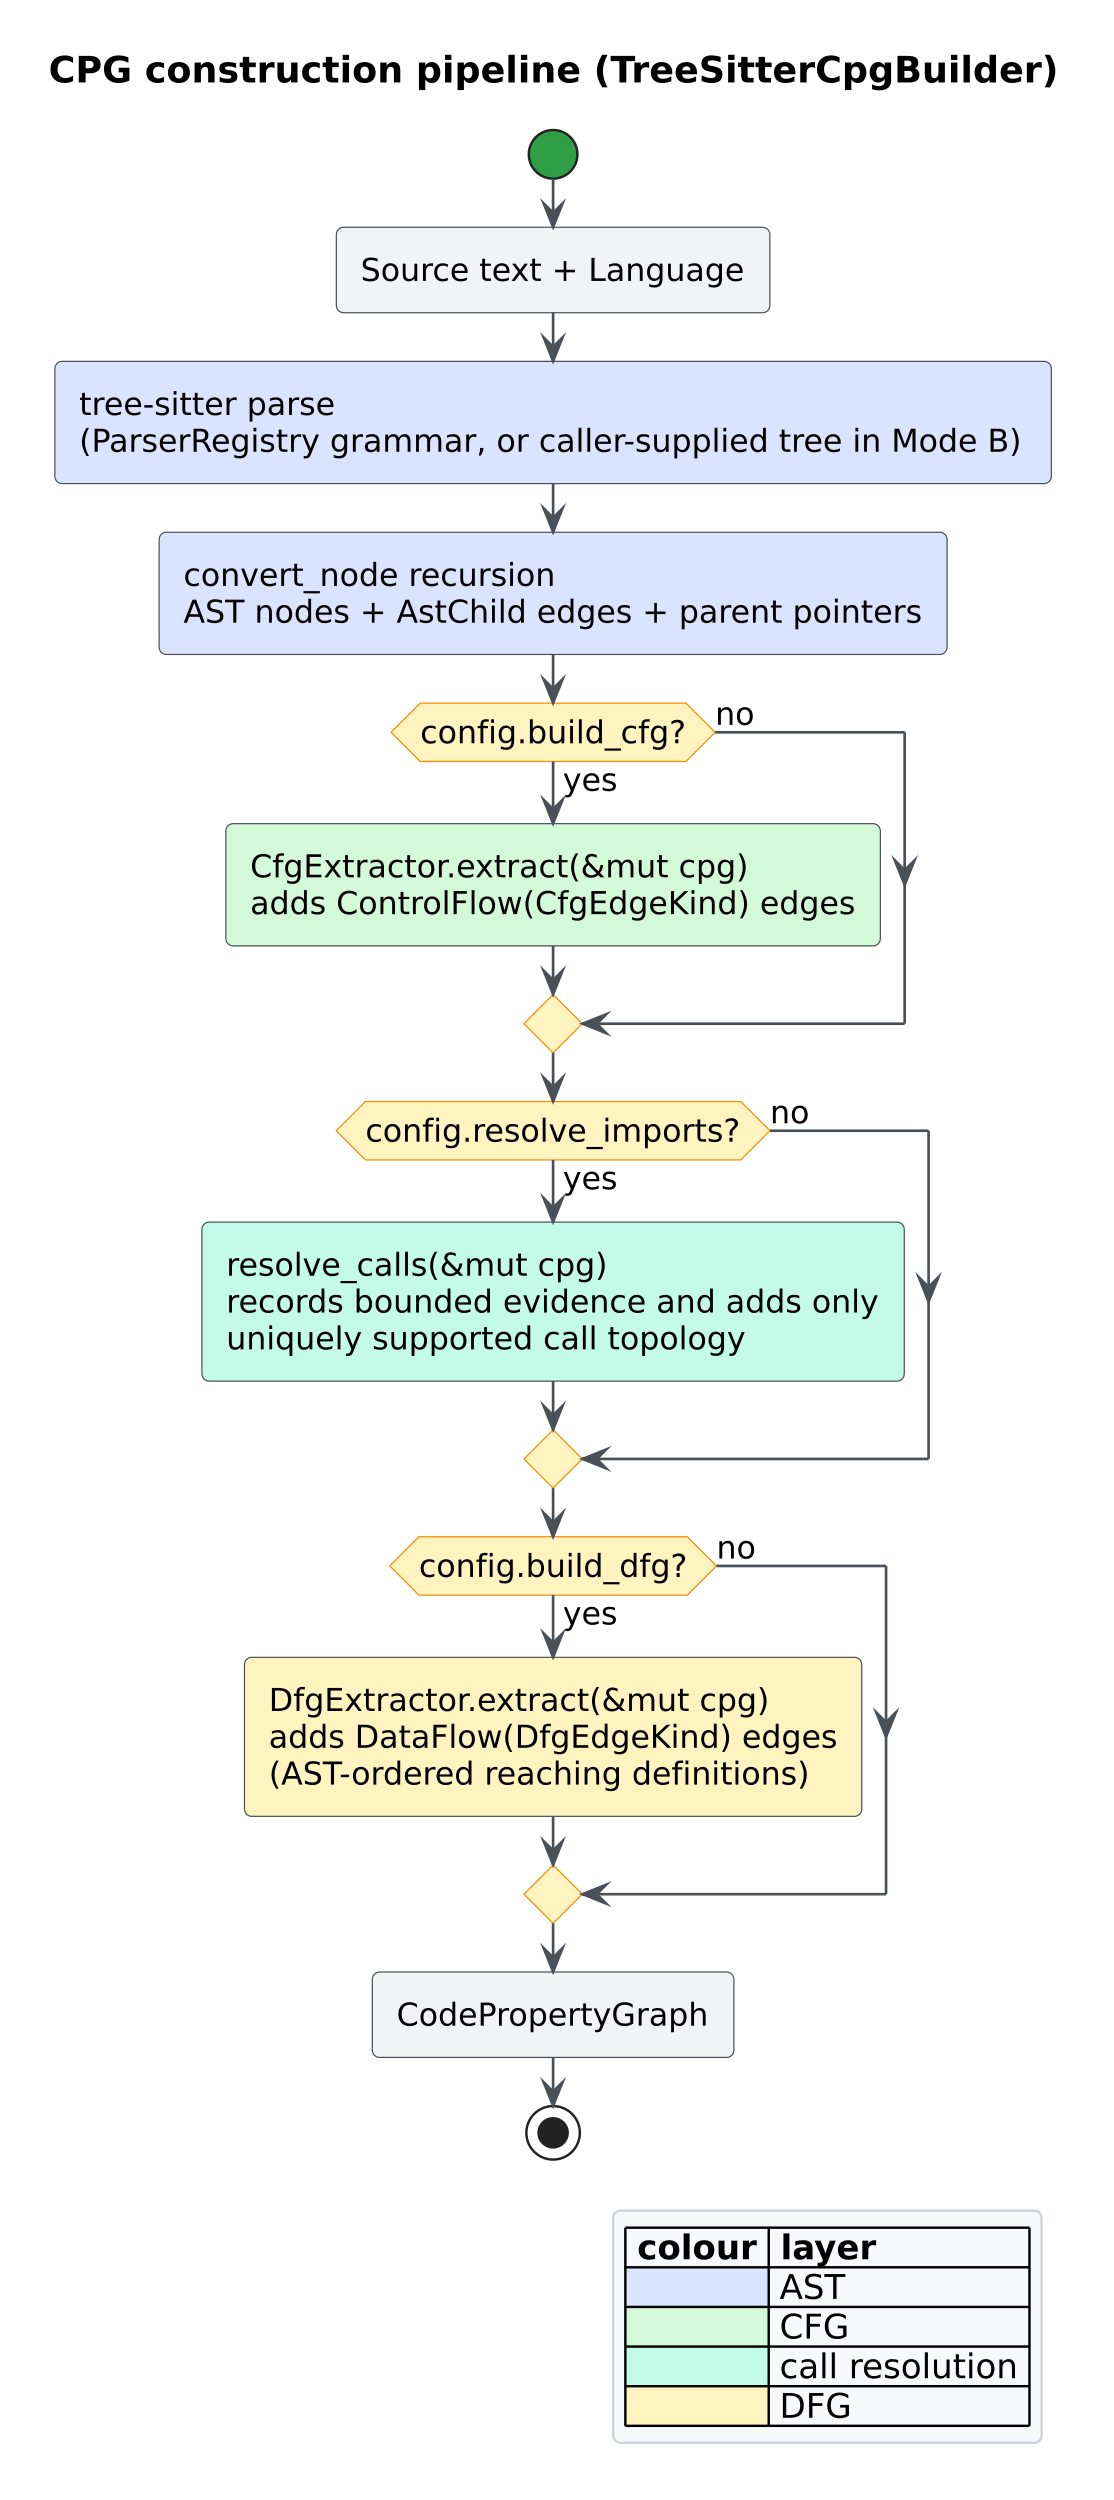
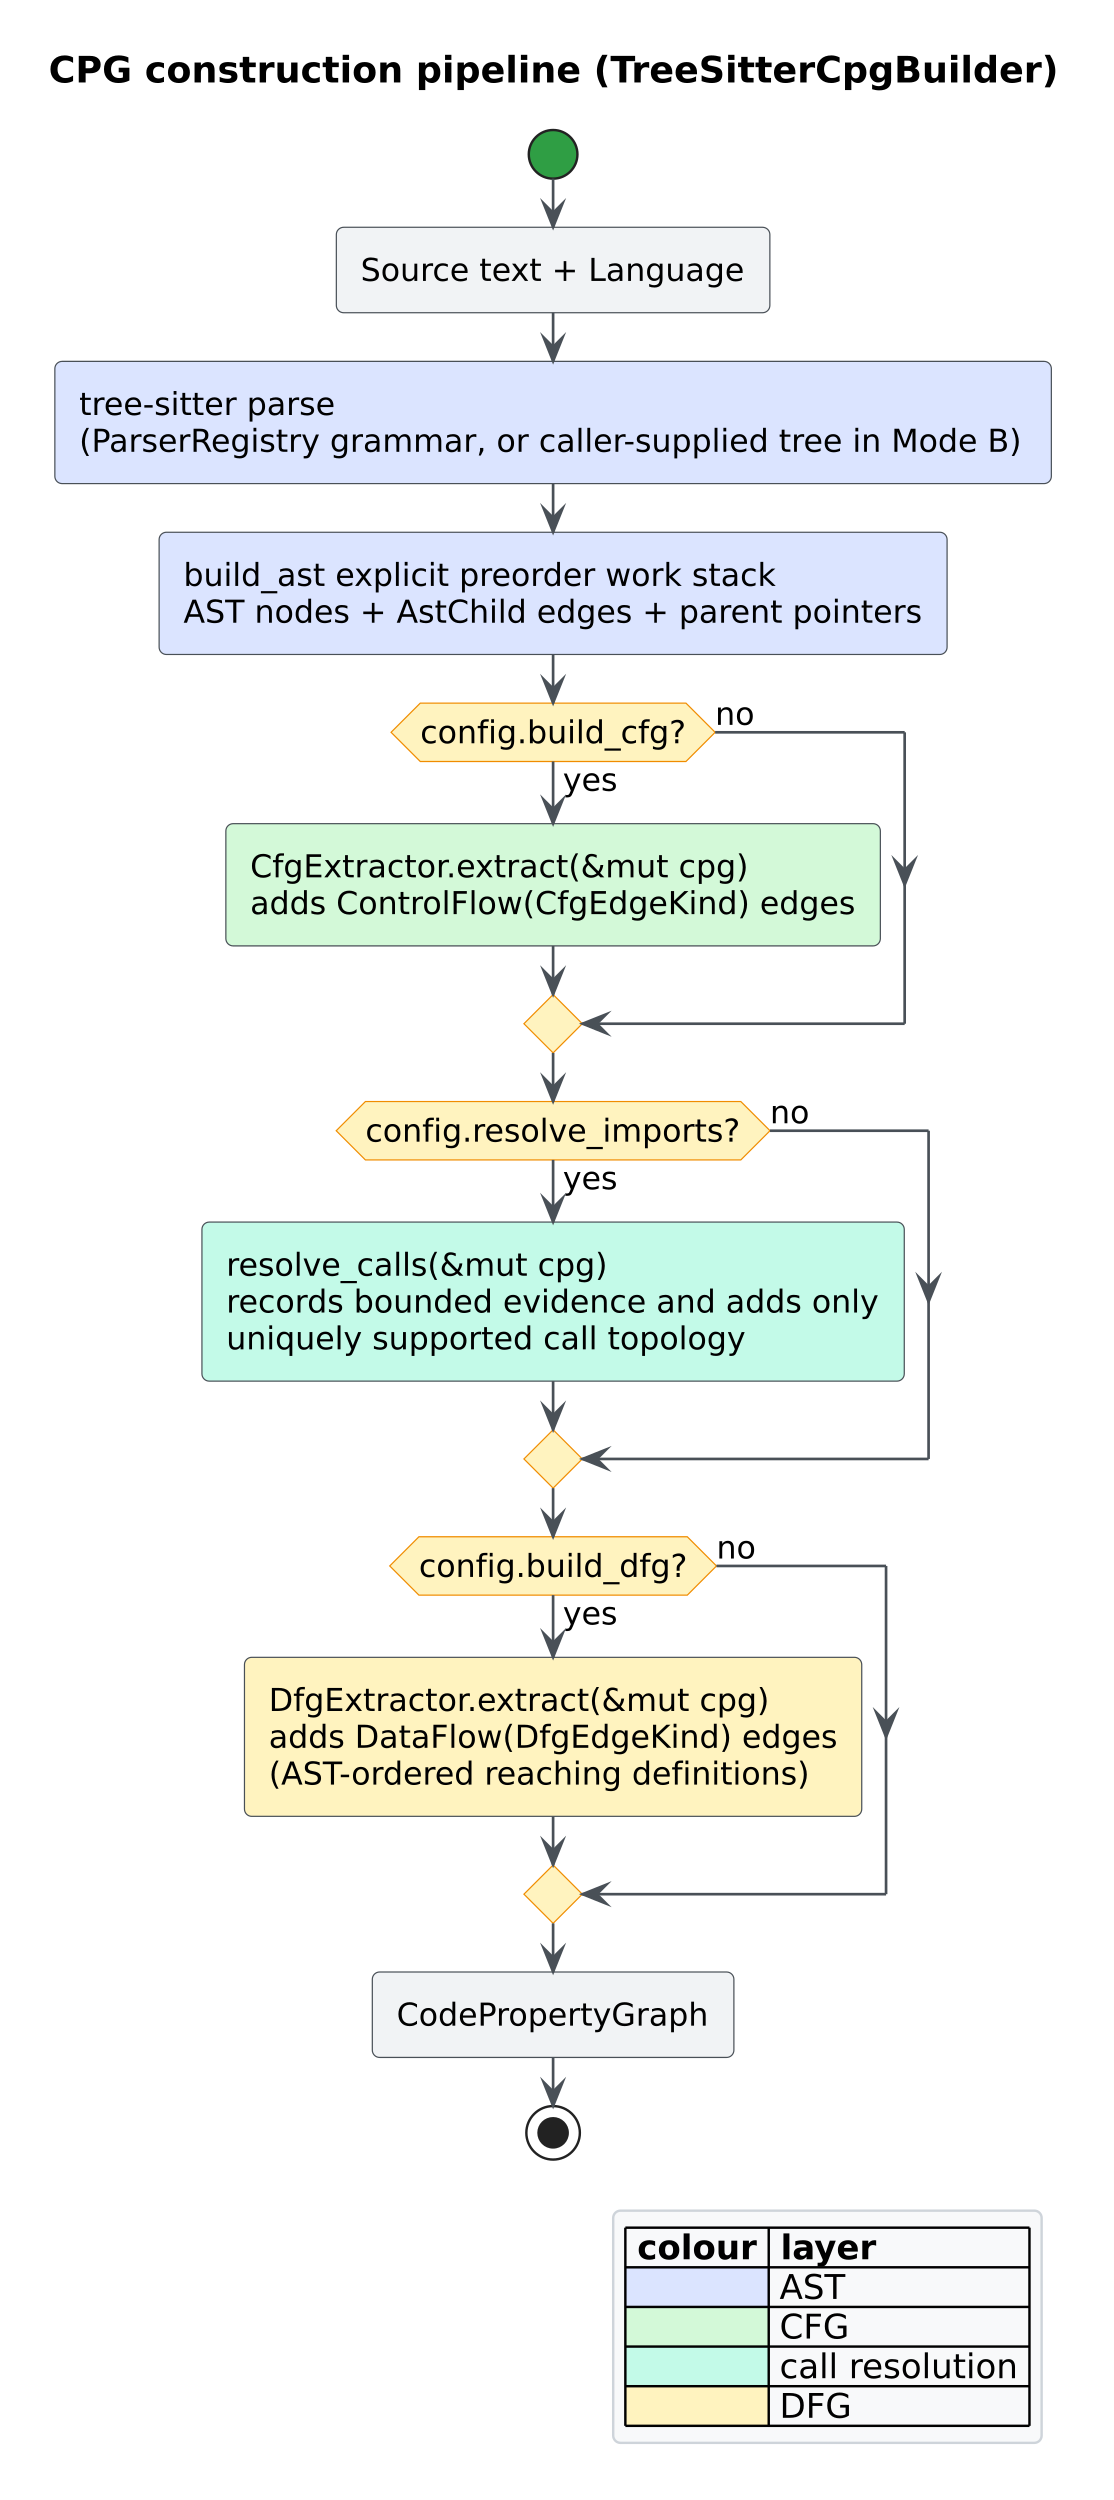
<svg xmlns="http://www.w3.org/2000/svg" contentStyleType="text/css" data-diagram-type="ACTIVITY" height="1028px" preserveAspectRatio="none" style="width:458px;height:1028px;background:#FFFFFF;" version="1.1" viewBox="0 0 458 1028" width="458px" zoomAndPan="magnify">
  <defs />
  <g>
    <g class="title" data-source-line="2">
      <text fill="#000000" font-family="'DejaVu Sans'" font-size="15" font-weight="700" lengthAdjust="spacing" textLength="416.873" x="20" y="33.923">CPG construction pipeline (TreeSitterCpgBuilder)</text>
    </g>
    <ellipse cx="227.436" cy="63.461" fill="#2F9E44" rx="10" ry="10" style="stroke:#222222;stroke-width:1;" />
    <rect fill="#F1F3F5" height="35.133" rx="3" ry="3" style="stroke:#495057;stroke-width:0.5;" width="178.266" x="138.303" y="93.461" />
    <text fill="#000000" font-family="'DejaVu Sans'" font-size="13" lengthAdjust="spacing" textLength="158.266" x="148.303" y="115.528">Source text + Language</text>
    <rect fill="#DBE4FF" height="50.266" rx="3" ry="3" style="stroke:#495057;stroke-width:0.5;" width="409.759" x="22.557" y="148.594" />
    <text fill="#000000" font-family="'DejaVu Sans'" font-size="13" lengthAdjust="spacing" textLength="105.517" x="32.557" y="170.661">tree-sitter parse</text>
    <text fill="#000000" font-family="'DejaVu Sans'" font-size="13" lengthAdjust="spacing" textLength="389.759" x="32.557" y="185.793">(ParserRegistry grammar, or caller-supplied tree in Mode B)</text>
    <rect fill="#DBE4FF" height="50.266" rx="3" ry="3" style="stroke:#495057;stroke-width:0.5;" width="324.008" x="65.432" y="218.859" />
-     <text fill="#000000" font-family="'DejaVu Sans'" font-size="13" lengthAdjust="spacing" textLength="153.201" x="75.432" y="240.926">convert_node recursion</text>
+     <text fill="#000000" font-family="'DejaVu Sans'" font-size="13" lengthAdjust="spacing" textLength="244.315" x="75.432" y="240.926">build_ast explicit preorder work stack</text>
    <text fill="#000000" font-family="'DejaVu Sans'" font-size="13" lengthAdjust="spacing" textLength="304.008" x="75.432" y="256.059">AST nodes + AstChild edges + parent pointers</text>
    <rect fill="#D3F9D8" height="50.266" rx="3" ry="3" style="stroke:#495057;stroke-width:0.5;" width="269.127" x="92.873" y="338.691" />
    <text fill="#000000" font-family="'DejaVu Sans'" font-size="13" lengthAdjust="spacing" textLength="206.305" x="102.873" y="360.758">CfgExtractor.extract(&amp;mut cpg)</text>
    <text fill="#000000" font-family="'DejaVu Sans'" font-size="13" lengthAdjust="spacing" textLength="249.126" x="102.873" y="375.891">adds ControlFlow(CfgEdgeKind) edges</text>
    <polygon fill="#FFF3BF" points="172.808,289.125,282.064,289.125,294.064,301.125,282.064,313.125,172.808,313.125,160.808,301.125,172.808,289.125" style="stroke:#F08C00;stroke-width:0.5;stroke-linejoin:miter;stroke-miterlimit:10;" />
    <text fill="#000000" font-family="'DejaVu Sans'" font-size="13" lengthAdjust="spacing" textLength="22.464" x="231.436" y="325.192">yes</text>
    <text fill="#000000" font-family="'DejaVu Sans'" font-size="13" lengthAdjust="spacing" textLength="109.256" x="172.808" y="305.625">config.build_cfg?</text>
    <text fill="#000000" font-family="'DejaVu Sans'" font-size="13" lengthAdjust="spacing" textLength="16.193" x="294.064" y="298.059">no</text>
    <polygon fill="#FFF3BF" points="227.436,408.957,239.436,420.957,227.436,432.957,215.436,420.957,227.436,408.957" style="stroke:#F08C00;stroke-width:0.5;stroke-linejoin:miter;stroke-miterlimit:10;" />
    <rect fill="#C3FAE8" height="65.398" rx="3" ry="3" style="stroke:#495057;stroke-width:0.5;" width="288.798" x="83.037" y="502.523" />
    <text fill="#000000" font-family="'DejaVu Sans'" font-size="13" lengthAdjust="spacing" textLength="157.047" x="93.037" y="524.59">resolve_calls(&amp;mut cpg)</text>
    <text fill="#000000" font-family="'DejaVu Sans'" font-size="13" lengthAdjust="spacing" textLength="268.798" x="93.037" y="539.723">records bounded evidence and adds only</text>
    <text fill="#000000" font-family="'DejaVu Sans'" font-size="13" lengthAdjust="spacing" textLength="213.548" x="93.037" y="554.856">uniquely supported call topology</text>
    <polygon fill="#FFF3BF" points="150.246,452.957,304.627,452.957,316.627,464.957,304.627,476.957,150.246,476.957,138.246,464.957,150.246,452.957" style="stroke:#F08C00;stroke-width:0.5;stroke-linejoin:miter;stroke-miterlimit:10;" />
    <text fill="#000000" font-family="'DejaVu Sans'" font-size="13" lengthAdjust="spacing" textLength="22.464" x="231.436" y="489.024">yes</text>
    <text fill="#000000" font-family="'DejaVu Sans'" font-size="13" lengthAdjust="spacing" textLength="154.381" x="150.246" y="469.457">config.resolve_imports?</text>
    <text fill="#000000" font-family="'DejaVu Sans'" font-size="13" lengthAdjust="spacing" textLength="16.193" x="316.627" y="461.891">no</text>
    <polygon fill="#FFF3BF" points="227.436,587.922,239.436,599.922,227.436,611.922,215.436,599.922,227.436,587.922" style="stroke:#F08C00;stroke-width:0.5;stroke-linejoin:miter;stroke-miterlimit:10;" />
    <rect fill="#FFF3BF" height="65.398" rx="3" ry="3" style="stroke:#495057;stroke-width:0.5;" width="253.822" x="100.525" y="681.488" />
    <text fill="#000000" font-family="'DejaVu Sans'" font-size="13" lengthAdjust="spacing" textLength="207.238" x="110.525" y="703.555">DfgExtractor.extract(&amp;mut cpg)</text>
    <text fill="#000000" font-family="'DejaVu Sans'" font-size="13" lengthAdjust="spacing" textLength="233.822" x="110.525" y="718.688">adds DataFlow(DfgEdgeKind) edges</text>
    <text fill="#000000" font-family="'DejaVu Sans'" font-size="13" lengthAdjust="spacing" textLength="224.091" x="110.525" y="733.821">(AST-ordered reaching definitions)</text>
    <polygon fill="#FFF3BF" points="172.256,631.922,282.616,631.922,294.616,643.922,282.616,655.922,172.256,655.922,160.256,643.922,172.256,631.922" style="stroke:#F08C00;stroke-width:0.5;stroke-linejoin:miter;stroke-miterlimit:10;" />
    <text fill="#000000" font-family="'DejaVu Sans'" font-size="13" lengthAdjust="spacing" textLength="22.464" x="231.436" y="667.989">yes</text>
    <text fill="#000000" font-family="'DejaVu Sans'" font-size="13" lengthAdjust="spacing" textLength="110.36" x="172.256" y="648.422">config.build_dfg?</text>
    <text fill="#000000" font-family="'DejaVu Sans'" font-size="13" lengthAdjust="spacing" textLength="16.193" x="294.616" y="640.856">no</text>
    <polygon fill="#FFF3BF" points="227.436,766.887,239.436,778.887,227.436,790.887,215.436,778.887,227.436,766.887" style="stroke:#F08C00;stroke-width:0.5;stroke-linejoin:miter;stroke-miterlimit:10;" />
    <rect fill="#F1F3F5" height="35.133" rx="3" ry="3" style="stroke:#495057;stroke-width:0.5;" width="148.68" x="153.096" y="810.887" />
    <text fill="#000000" font-family="'DejaVu Sans'" font-size="13" lengthAdjust="spacing" textLength="128.68" x="163.096" y="832.954">CodePropertyGraph</text>
    <ellipse cx="227.436" cy="877.019" fill="none" rx="11" ry="11" style="stroke:#222222;stroke-width:1;" />
    <ellipse cx="227.436" cy="877.019" fill="#222222" rx="6" ry="6" style="stroke:#222222;stroke-width:1;" />
    <line style="stroke:#495057;stroke-width:1.1;" x1="227.436" x2="227.436" y1="73.461" y2="93.461" />
    <polygon fill="#495057" points="223.436,83.461,227.436,93.461,231.436,83.461,227.436,87.461" style="stroke:#495057;stroke-width:1;stroke-linejoin:miter;stroke-miterlimit:10;" />
    <line style="stroke:#495057;stroke-width:1.1;" x1="227.436" x2="227.436" y1="128.594" y2="148.594" />
    <polygon fill="#495057" points="223.436,138.594,227.436,148.594,231.436,138.594,227.436,142.594" style="stroke:#495057;stroke-width:1;stroke-linejoin:miter;stroke-miterlimit:10;" />
    <line style="stroke:#495057;stroke-width:1.1;" x1="227.436" x2="227.436" y1="198.859" y2="218.859" />
    <polygon fill="#495057" points="223.436,208.859,227.436,218.859,231.436,208.859,227.436,212.859" style="stroke:#495057;stroke-width:1;stroke-linejoin:miter;stroke-miterlimit:10;" />
    <line style="stroke:#495057;stroke-width:1.1;" x1="227.436" x2="227.436" y1="313.125" y2="338.691" />
    <polygon fill="#495057" points="223.436,328.691,227.436,338.691,231.436,328.691,227.436,332.691" style="stroke:#495057;stroke-width:1;stroke-linejoin:miter;stroke-miterlimit:10;" />
    <line style="stroke:#495057;stroke-width:1.1;" x1="294.064" x2="372" y1="301.125" y2="301.125" />
    <polygon fill="#495057" points="368,353.824,372,363.824,376,353.824,372,357.824" style="stroke:#495057;stroke-width:1.1;stroke-linejoin:miter;stroke-miterlimit:10;" />
    <line style="stroke:#495057;stroke-width:1.1;" x1="372" x2="372" y1="301.125" y2="420.957" />
    <line style="stroke:#495057;stroke-width:1.1;" x1="372" x2="239.436" y1="420.957" y2="420.957" />
    <polygon fill="#495057" points="249.436,416.957,239.436,420.957,249.436,424.957,245.436,420.957" style="stroke:#495057;stroke-width:1;stroke-linejoin:miter;stroke-miterlimit:10;" />
    <line style="stroke:#495057;stroke-width:1.1;" x1="227.436" x2="227.436" y1="388.957" y2="408.957" />
    <polygon fill="#495057" points="223.436,398.957,227.436,408.957,231.436,398.957,227.436,402.957" style="stroke:#495057;stroke-width:1;stroke-linejoin:miter;stroke-miterlimit:10;" />
    <line style="stroke:#495057;stroke-width:1.1;" x1="227.436" x2="227.436" y1="269.125" y2="289.125" />
    <polygon fill="#495057" points="223.436,279.125,227.436,289.125,231.436,279.125,227.436,283.125" style="stroke:#495057;stroke-width:1;stroke-linejoin:miter;stroke-miterlimit:10;" />
    <line style="stroke:#495057;stroke-width:1.1;" x1="227.436" x2="227.436" y1="476.957" y2="502.523" />
    <polygon fill="#495057" points="223.436,492.523,227.436,502.523,231.436,492.523,227.436,496.523" style="stroke:#495057;stroke-width:1;stroke-linejoin:miter;stroke-miterlimit:10;" />
    <line style="stroke:#495057;stroke-width:1.1;" x1="316.627" x2="381.835" y1="464.957" y2="464.957" />
    <polygon fill="#495057" points="377.835,525.223,381.835,535.223,385.835,525.223,381.835,529.223" style="stroke:#495057;stroke-width:1.1;stroke-linejoin:miter;stroke-miterlimit:10;" />
    <line style="stroke:#495057;stroke-width:1.1;" x1="381.835" x2="381.835" y1="464.957" y2="599.922" />
    <line style="stroke:#495057;stroke-width:1.1;" x1="381.835" x2="239.436" y1="599.922" y2="599.922" />
    <polygon fill="#495057" points="249.436,595.922,239.436,599.922,249.436,603.922,245.436,599.922" style="stroke:#495057;stroke-width:1;stroke-linejoin:miter;stroke-miterlimit:10;" />
    <line style="stroke:#495057;stroke-width:1.1;" x1="227.436" x2="227.436" y1="567.922" y2="587.922" />
    <polygon fill="#495057" points="223.436,577.922,227.436,587.922,231.436,577.922,227.436,581.922" style="stroke:#495057;stroke-width:1;stroke-linejoin:miter;stroke-miterlimit:10;" />
    <line style="stroke:#495057;stroke-width:1.1;" x1="227.436" x2="227.436" y1="432.957" y2="452.957" />
    <polygon fill="#495057" points="223.436,442.957,227.436,452.957,231.436,442.957,227.436,446.957" style="stroke:#495057;stroke-width:1;stroke-linejoin:miter;stroke-miterlimit:10;" />
    <line style="stroke:#495057;stroke-width:1.1;" x1="227.436" x2="227.436" y1="655.922" y2="681.488" />
    <polygon fill="#495057" points="223.436,671.488,227.436,681.488,231.436,671.488,227.436,675.488" style="stroke:#495057;stroke-width:1;stroke-linejoin:miter;stroke-miterlimit:10;" />
    <line style="stroke:#495057;stroke-width:1.1;" x1="294.616" x2="364.347" y1="643.922" y2="643.922" />
    <polygon fill="#495057" points="360.347,704.188,364.347,714.188,368.347,704.188,364.347,708.188" style="stroke:#495057;stroke-width:1.1;stroke-linejoin:miter;stroke-miterlimit:10;" />
    <line style="stroke:#495057;stroke-width:1.1;" x1="364.347" x2="364.347" y1="643.922" y2="778.887" />
    <line style="stroke:#495057;stroke-width:1.1;" x1="364.347" x2="239.436" y1="778.887" y2="778.887" />
    <polygon fill="#495057" points="249.436,774.887,239.436,778.887,249.436,782.887,245.436,778.887" style="stroke:#495057;stroke-width:1;stroke-linejoin:miter;stroke-miterlimit:10;" />
    <line style="stroke:#495057;stroke-width:1.1;" x1="227.436" x2="227.436" y1="746.887" y2="766.887" />
    <polygon fill="#495057" points="223.436,756.887,227.436,766.887,231.436,756.887,227.436,760.887" style="stroke:#495057;stroke-width:1;stroke-linejoin:miter;stroke-miterlimit:10;" />
    <line style="stroke:#495057;stroke-width:1.1;" x1="227.436" x2="227.436" y1="611.922" y2="631.922" />
    <polygon fill="#495057" points="223.436,621.922,227.436,631.922,231.436,621.922,227.436,625.922" style="stroke:#495057;stroke-width:1;stroke-linejoin:miter;stroke-miterlimit:10;" />
    <line style="stroke:#495057;stroke-width:1.1;" x1="227.436" x2="227.436" y1="790.887" y2="810.887" />
    <polygon fill="#495057" points="223.436,800.887,227.436,810.887,231.436,800.887,227.436,804.887" style="stroke:#495057;stroke-width:1;stroke-linejoin:miter;stroke-miterlimit:10;" />
    <line style="stroke:#495057;stroke-width:1.1;" x1="227.436" x2="227.436" y1="846.019" y2="866.019" />
    <polygon fill="#495057" points="223.436,856.019,227.436,866.019,231.436,856.019,227.436,860.019" style="stroke:#495057;stroke-width:1;stroke-linejoin:miter;stroke-miterlimit:10;" />
    <g class="legend" data-source-line="28">
      <rect fill="#F8F9FA" height="95.484" rx="3" ry="3" style="stroke:#CED4DA;stroke-width:1;" width="176.168" x="252.148" y="909.019" />
      <text fill="#000000" font-family="'DejaVu Sans'" font-size="14" font-weight="700" lengthAdjust="spacing" textLength="49.205" x="262.022" y="929.015">colour</text>
      <text fill="#000000" font-family="'DejaVu Sans'" font-size="14" font-weight="700" lengthAdjust="spacing" textLength="39.772" x="320.975" y="929.015">layer</text>
      <rect fill="#DBE4FF" height="16.297" style="stroke:none;stroke-width:1;" width="58.953" x="257.148" y="932.316" />
      <text fill="#000000" font-family="'DejaVu Sans'" font-size="14" lengthAdjust="spacing" textLength="4.45" x="257.148" y="945.312"> </text>
      <text fill="#000000" font-family="'DejaVu Sans'" font-size="14" lengthAdjust="spacing" textLength="27.016" x="320.551" y="945.312">AST</text>
      <rect fill="#D3F9D8" height="16.297" style="stroke:none;stroke-width:1;" width="58.953" x="257.148" y="948.613" />
      <text fill="#000000" font-family="'DejaVu Sans'" font-size="14" lengthAdjust="spacing" textLength="4.45" x="257.148" y="961.608"> </text>
      <text fill="#000000" font-family="'DejaVu Sans'" font-size="14" lengthAdjust="spacing" textLength="28.677" x="320.551" y="961.608">CFG</text>
      <rect fill="#C3FAE8" height="16.297" style="stroke:none;stroke-width:1;" width="58.953" x="257.148" y="964.91" />
      <text fill="#000000" font-family="'DejaVu Sans'" font-size="14" lengthAdjust="spacing" textLength="4.45" x="257.148" y="977.905"> </text>
      <text fill="#000000" font-family="'DejaVu Sans'" font-size="14" lengthAdjust="spacing" textLength="98.314" x="320.551" y="977.905">call resolution</text>
      <rect fill="#FFF3BF" height="16.297" style="stroke:none;stroke-width:1;" width="58.953" x="257.148" y="981.207" />
      <text fill="#000000" font-family="'DejaVu Sans'" font-size="14" lengthAdjust="spacing" textLength="4.45" x="257.148" y="994.202"> </text>
      <text fill="#000000" font-family="'DejaVu Sans'" font-size="14" lengthAdjust="spacing" textLength="29.682" x="320.551" y="994.202">DFG</text>
      <line style="stroke:#000000;stroke-width:1;" x1="257.148" x2="423.316" y1="916.019" y2="916.019" />
      <line style="stroke:#000000;stroke-width:1;" x1="257.148" x2="423.316" y1="932.316" y2="932.316" />
      <line style="stroke:#000000;stroke-width:1;" x1="257.148" x2="423.316" y1="948.613" y2="948.613" />
      <line style="stroke:#000000;stroke-width:1;" x1="257.148" x2="423.316" y1="964.91" y2="964.91" />
      <line style="stroke:#000000;stroke-width:1;" x1="257.148" x2="423.316" y1="981.207" y2="981.207" />
      <line style="stroke:#000000;stroke-width:1;" x1="257.148" x2="423.316" y1="997.504" y2="997.504" />
      <line style="stroke:#000000;stroke-width:1;" x1="257.148" x2="257.148" y1="916.019" y2="997.504" />
      <line style="stroke:#000000;stroke-width:1;" x1="316.101" x2="316.101" y1="916.019" y2="997.504" />
      <line style="stroke:#000000;stroke-width:1;" x1="423.316" x2="423.316" y1="916.019" y2="997.504" />
    </g>
  </g>
</svg>
